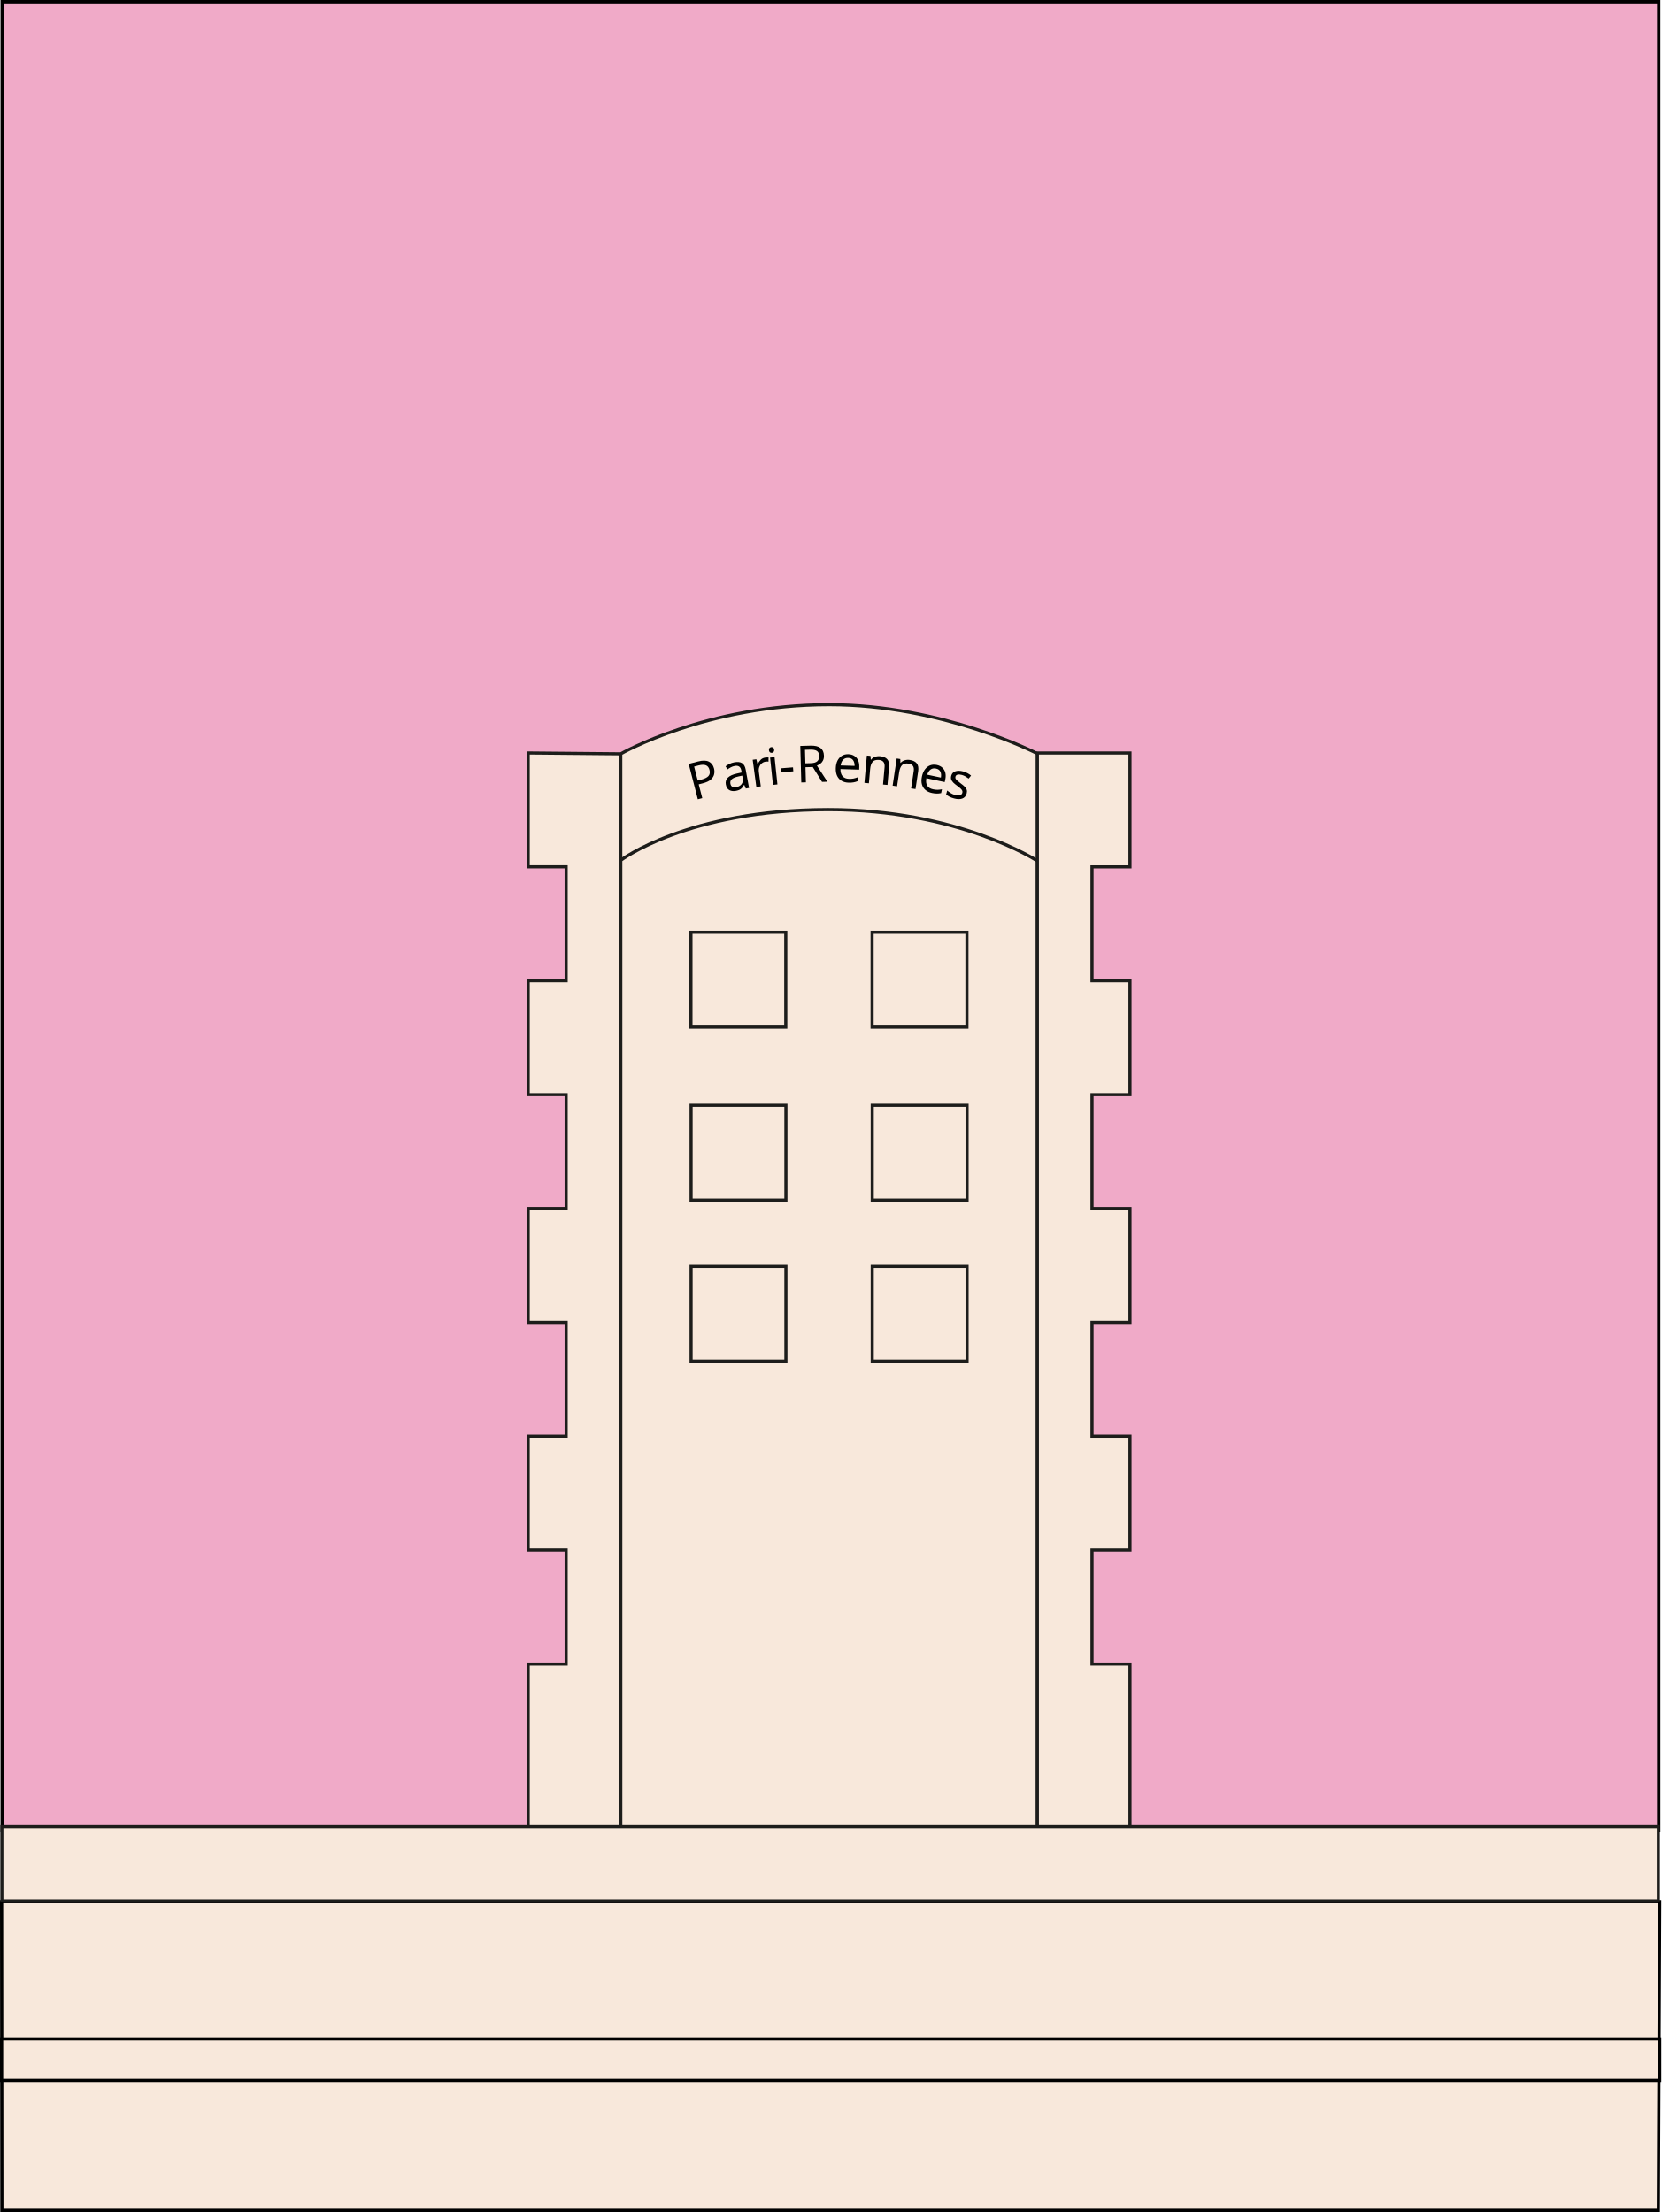
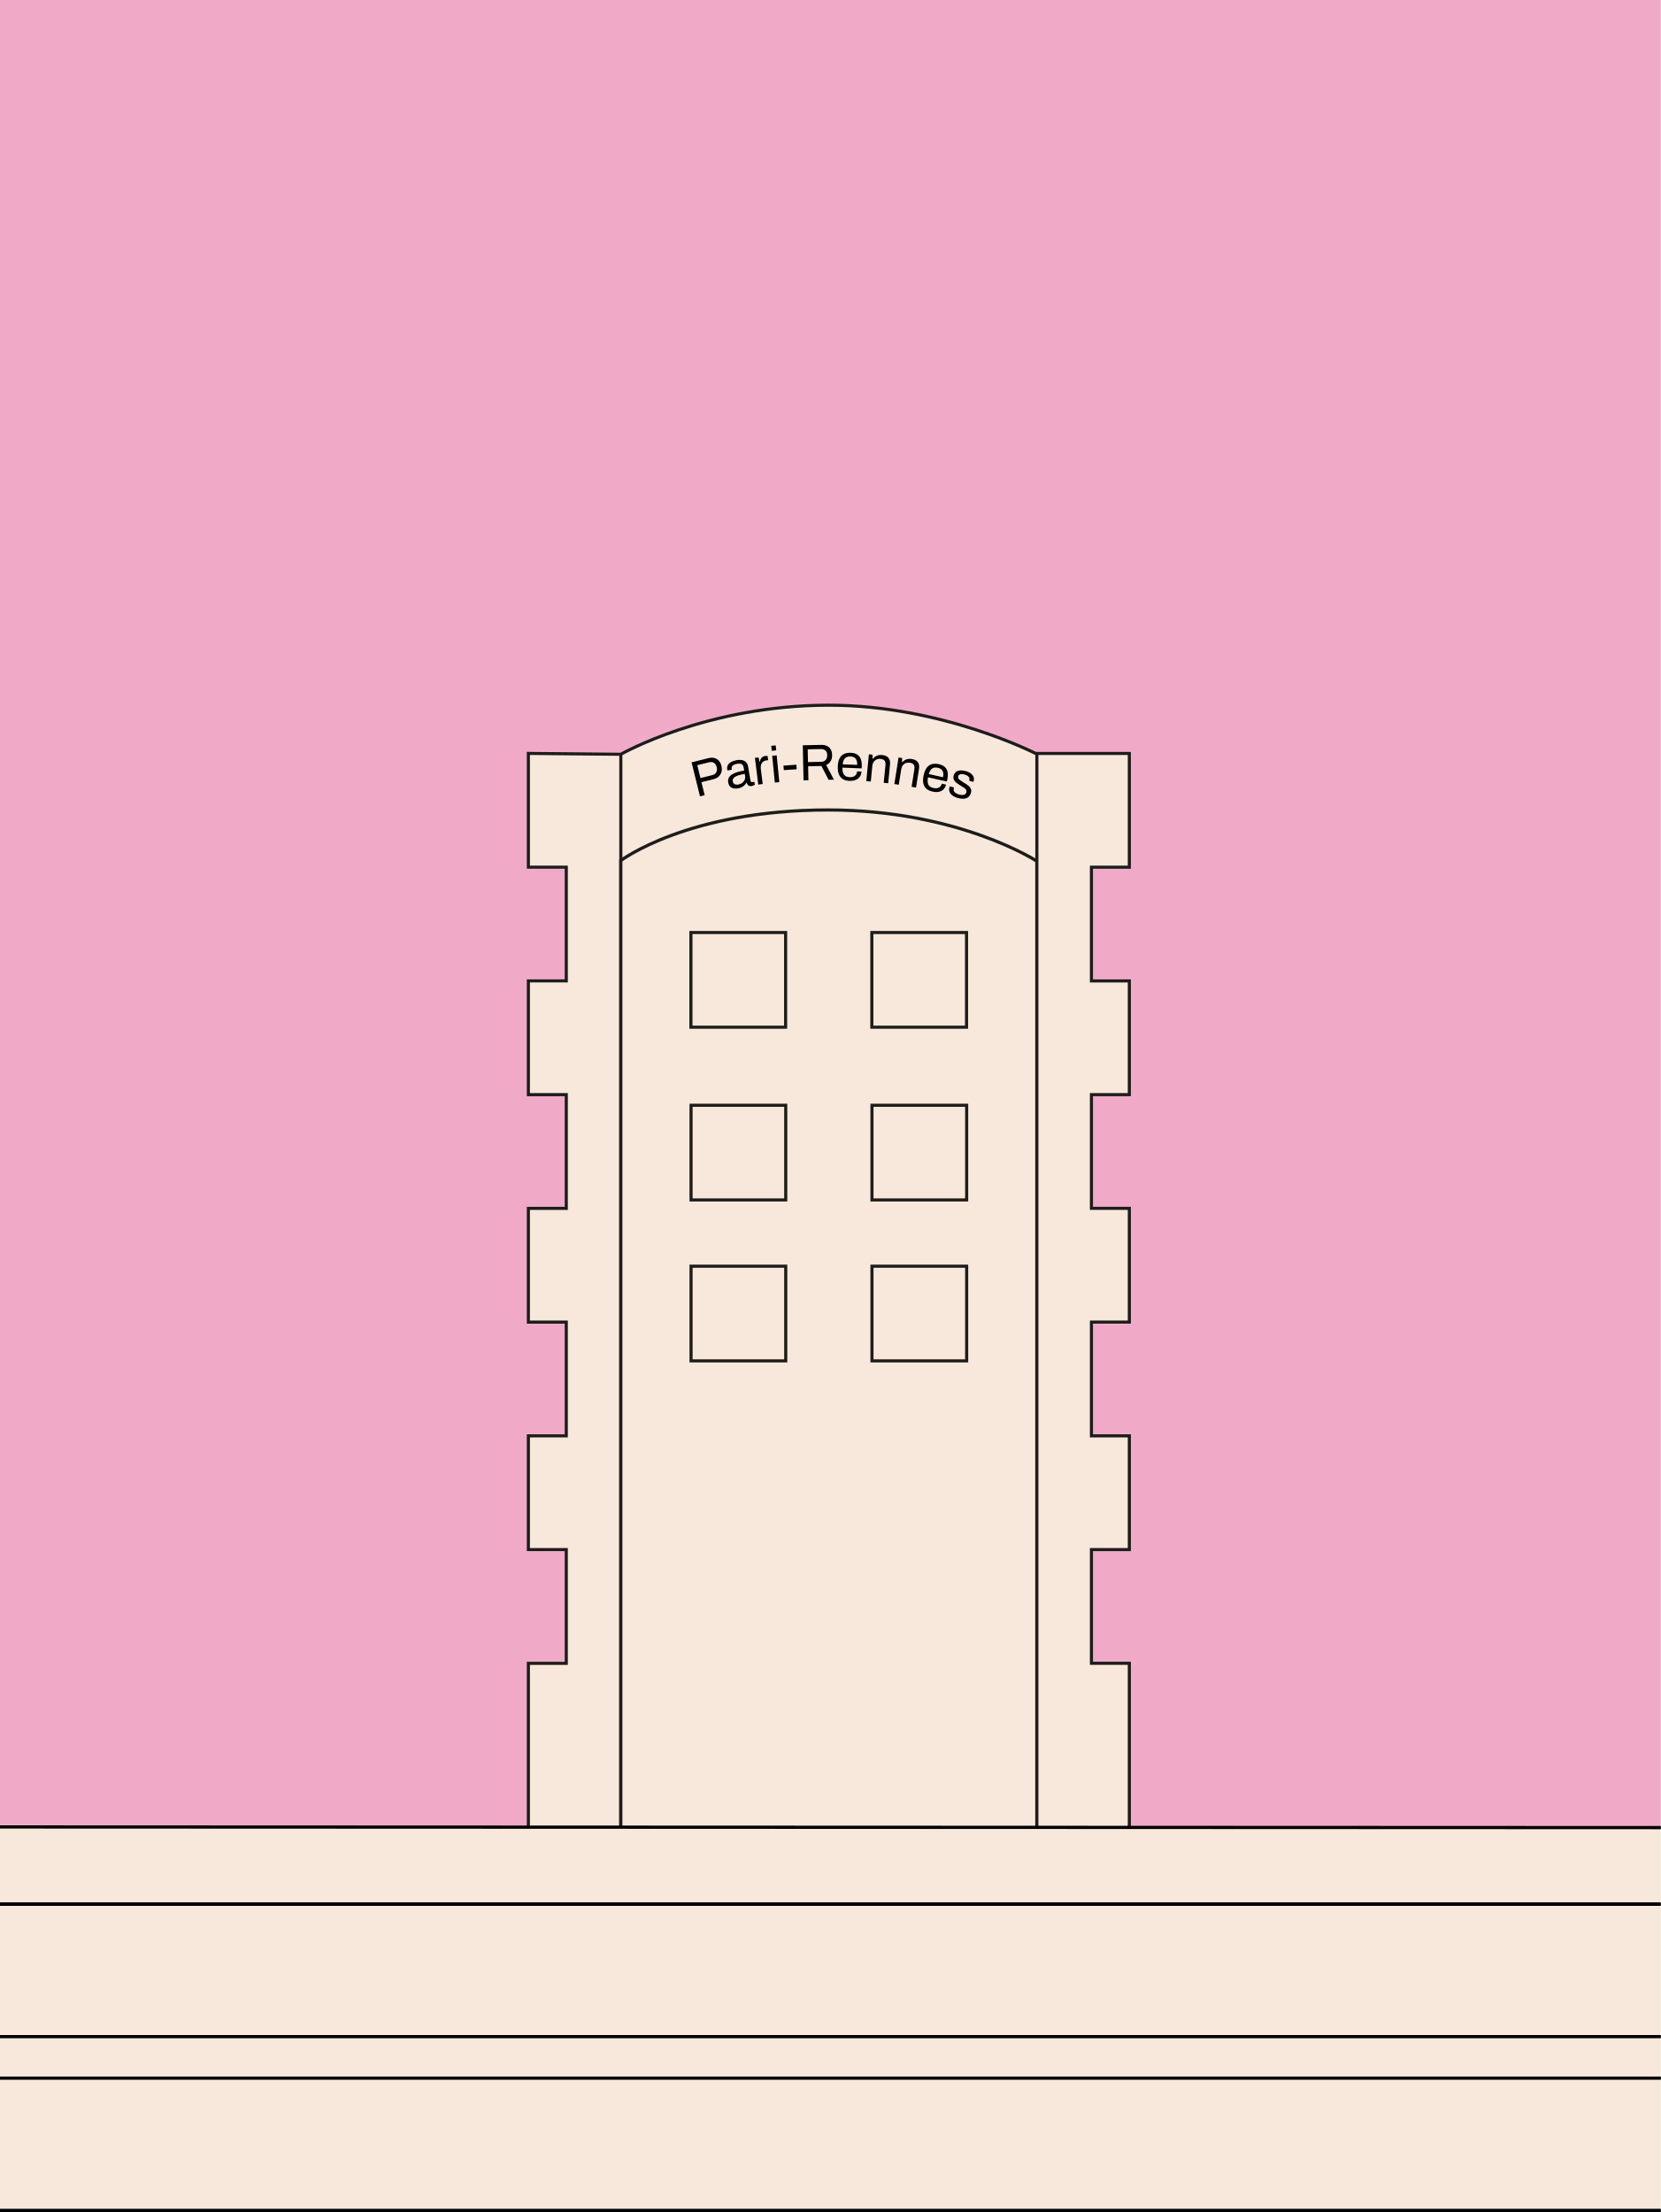
- <svg xmlns="http://www.w3.org/2000/svg" id="Calque_1" viewBox="0 0 519.5 691.86">
+ <svg xmlns="http://www.w3.org/2000/svg" id="Calque_1" viewBox="0 0 520.06 692.74">
  <defs>
-     <style>.cls-1{font-family:ArchivoRoman-Regular, Archivo;font-size:16px;font-variation-settings:'wght' 400, 'wdth' 100;}.cls-2{stroke-width:.97px;}.cls-2,.cls-3{stroke:#1d1d1b;}.cls-2,.cls-3,.cls-4,.cls-5{fill:#f8e8db;}.cls-2,.cls-3,.cls-4,.cls-5,.cls-6{stroke-miterlimit:10;}.cls-3,.cls-4{stroke-width:1px;}.cls-4,.cls-5,.cls-6{stroke:#000;}.cls-6{fill:#f0aac8;stroke-width:1.06px;}</style>
+     <style>.cls-1{stroke-width:.97px;}.cls-1,.cls-2{stroke:#1d1d1b;}.cls-1,.cls-2,.cls-3,.cls-4{stroke-miterlimit:10;}.cls-1,.cls-2,.cls-3,.cls-5{fill:#f8e8db;}.cls-3,.cls-4{stroke:#000;}.cls-4{fill:none;}.cls-6,.cls-5,.cls-7{stroke-width:0px;}.cls-7{fill:#f0aac8;}</style>
  </defs>
-   <rect class="cls-6" x=".69" y=".53" width="518" height="572.03" />
-   <path class="cls-2" d="M194.12,235.52v336.93h-28.95s0-16.36,0-16.36v-35.62h11.87s0-35.62,0-35.62h-11.87v-35.62h11.87s0-35.62,0-35.62h-11.87v-35.62h11.87s0-35.62,0-35.62h-11.87v-35.62h11.87s0-35.62,0-35.62h-11.87v-35.62s28.95.27,28.95.27c0,0,26.82-15.37,65.14-15.37,35.63,0,65.14,15.31,65.14,15.31v34.97s-123.34,1.91-123.34,1.91l-6.94-.18" />
-   <path class="cls-3" d="M324.39,572.92l-130.28-.48v-303.36s20.9-15.85,64.9-15.85c40.91,0,65.38,16.04,65.38,16.04v303.65Z" />
-   <polygon class="cls-2" points="324.4 235.52 324.4 572.44 353.35 572.44 353.35 556.09 353.35 520.47 341.48 520.47 341.48 484.85 353.35 484.85 353.35 449.23 341.48 449.23 341.48 413.61 353.35 413.61 353.35 377.99 341.48 377.99 341.48 342.37 353.35 342.37 353.35 306.76 341.48 306.76 341.48 271.14 353.35 271.14 353.35 235.52 324.4 235.52" />
-   <rect class="cls-2" x="216.07" y="291.61" width="29.65" height="29.65" />
-   <rect class="cls-2" x="272.72" y="291.61" width="29.65" height="29.65" />
-   <rect class="cls-2" x="216.11" y="345.7" width="29.65" height="29.65" />
-   <rect class="cls-2" x="272.76" y="345.7" width="29.65" height="29.65" />
-   <rect class="cls-2" x="216.11" y="396.1" width="29.65" height="29.65" />
-   <rect class="cls-2" x="272.76" y="396.1" width="29.65" height="29.65" />
-   <text class="cls-1" transform="translate(216.72 250.38) rotate(-14.48)">
-     <tspan x="0" y="0">P</tspan>
-   </text>
-   <text class="cls-1" transform="translate(226.68 247.84) rotate(-10.42)">
-     <tspan x="0" y="0">a</tspan>
-   </text>
-   <text class="cls-1" transform="translate(235.17 246.32) rotate(-7.66)">
-     <tspan x="0" y="0">r</tspan>
-   </text>
-   <text class="cls-1" transform="translate(240.36 245.63) rotate(-6.02)">
-     <tspan x="0" y="0">i</tspan>
-   </text>
-   <text class="cls-1" transform="translate(243.86 245.25) rotate(-4.44)">
-     <tspan x="0" y="0">-</tspan>
-   </text>
-   <text class="cls-1" transform="translate(249.03 244.77) rotate(-1.6)">
-     <tspan x="0" y="0">R</tspan>
-   </text>
-   <text class="cls-1" transform="translate(260.35 244.48) rotate(1.8)">
-     <tspan x="0" y="0">e</tspan>
-   </text>
-   <text class="cls-1" transform="translate(268.96 244.74) rotate(5.09)">
-     <tspan x="0" y="0">n</tspan>
-   </text>
-   <text class="cls-1" transform="translate(277.79 245.52) rotate(8.53)">
-     <tspan x="0" y="0">n</tspan>
-   </text>
-   <text class="cls-1" transform="translate(286.56 246.83) rotate(12.03)">
-     <tspan x="0" y="0">e</tspan>
-   </text>
-   <text class="cls-1" transform="translate(294.96 248.63) rotate(15.48)">
-     <tspan x="0" y="0">s</tspan>
-   </text>
-   <polygon class="cls-4" points="518.58 691.36 .58 691.36 .5 594.75 519 594.75 518.58 691.36" />
-   <rect class="cls-5" x=".5" y="637.75" width="518.5" height="13" />
-   <rect class="cls-2" x=".58" y="571.36" width="518" height="23.15" />
+   <rect class="cls-7" x="0" width="520.06" height="573" />
+   <path class="cls-1" d="M194.4,235.96v336.93h-28.95v-51.98h11.87v-35.62h-11.87v-35.62h11.87v-35.62h-11.87v-35.62h11.87v-35.62h-11.87v-35.62h11.87v-35.62h-11.87v-35.62l28.95.27s26.82-15.37,65.14-15.37c35.63,0,65.14,15.31,65.14,15.31v34.97l-123.34,1.91-6.94-.18" />
+   <path class="cls-2" d="M324.67,573.35l-130.28-.48v-303.36s20.9-15.85,64.9-15.85c40.91,0,65.38,16.04,65.38,16.04v303.65h0Z" />
+   <polygon class="cls-1" points="324.68 235.96 324.68 572.88 353.63 572.88 353.63 556.53 353.63 520.9 341.76 520.9 341.76 485.29 353.63 485.29 353.63 449.67 341.76 449.67 341.76 414.04 353.63 414.04 353.63 378.42 341.76 378.42 341.76 342.81 353.63 342.81 353.63 307.2 341.76 307.2 341.76 271.58 353.63 271.58 353.63 235.96 324.68 235.96" />
+   <rect class="cls-1" x="216.35" y="292.04" width="29.65" height="29.65" />
+   <rect class="cls-1" x="273" y="292.04" width="29.65" height="29.65" />
+   <rect class="cls-1" x="216.39" y="346.14" width="29.65" height="29.65" />
+   <rect class="cls-1" x="273.04" y="346.14" width="29.65" height="29.65" />
+   <rect class="cls-1" x="216.39" y="396.54" width="29.65" height="29.65" />
+   <rect class="cls-1" x="273.04" y="396.54" width="29.65" height="29.65" />
+   <polyline class="cls-5" points="0 572.09 520.06 572.09 520.06 692.24 0 692.63" />
+   <line class="cls-4" x1="520.06" y1="692.24" x2="0" y2="692.24" />
+   <line class="cls-3" x1="0" y1="596.32" x2="519.78" y2="596.32" />
+   <line class="cls-4" x1="0" y1="637.82" x2="520.06" y2="637.82" />
+   <line class="cls-3" x1="520.06" y1="650.82" x2="0" y2="650.82" />
+   <line class="cls-3" x1="0" y1="596.32" x2="519.78" y2="596.32" />
+   <line class="cls-4" x1="520.06" y1="596.32" x2="0" y2="596.32" />
+   <line class="cls-4" x1="0" y1="572.15" x2="520.06" y2="572.36" />
+   <path class="cls-6" d="M219.19,249.39l-2.64-10.65,5.26-1.3c.74-.18,1.38-.2,1.93-.04.55.15,1.01.44,1.38.87.36.43.62.96.78,1.6.16.65.17,1.26.02,1.83-.14.57-.43,1.05-.85,1.46-.42.4-.98.69-1.66.86l-3.77.93,1.01,4.08-1.48.37ZM219.33,243.67l3.68-.91c.58-.14,1-.44,1.26-.89.26-.45.31-.99.15-1.62-.11-.42-.27-.76-.48-1.02-.22-.25-.48-.43-.8-.52-.32-.09-.69-.08-1.12.02l-3.68.91,1,4.02Z" />
+   <path class="cls-6" d="M231.05,246.91c-.3.05-.62.07-.93.05s-.62-.09-.91-.21-.54-.32-.75-.59c-.21-.27-.35-.63-.43-1.09-.1-.57-.04-1.06.17-1.47.21-.42.54-.77.99-1.06.45-.29,1.01-.53,1.67-.73.66-.2,1.38-.36,2.17-.5l-.17-.95c-.05-.3-.15-.56-.29-.76-.14-.2-.36-.34-.65-.41-.29-.07-.68-.07-1.17.02-.47.08-.84.21-1.1.38-.26.17-.42.36-.5.57-.08.21-.1.43-.06.66l.04.24-1.34.23c-.02-.05-.03-.1-.04-.15,0-.05-.02-.12-.03-.19-.09-.5-.02-.95.2-1.34.22-.39.57-.72,1.04-.98.47-.26,1.04-.45,1.69-.56.69-.12,1.29-.12,1.79,0s.9.34,1.2.67c.3.33.5.75.59,1.26l.78,4.49c.03.2.11.33.21.39.11.06.23.08.37.06l.61-.11.16.91c-.14.09-.29.17-.46.25-.17.08-.37.14-.6.18-.27.05-.51.03-.71-.05s-.36-.21-.49-.39-.23-.38-.3-.62l-.11.02c-.14.29-.34.57-.6.81-.26.25-.55.45-.89.62s-.72.29-1.14.36ZM231.19,245.68c.34-.06.64-.17.93-.32s.52-.35.72-.59c.2-.23.34-.5.43-.8s.11-.61.05-.93l-.12-.69c-.85.15-1.57.32-2.15.52-.58.2-1.01.45-1.29.75s-.38.67-.3,1.11c.05.28.15.5.31.66.16.16.36.26.61.31.25.05.52.05.83,0Z" />
+   <path class="cls-6" d="M237.44,245.69l-1.05-8.35,1.13-.14.3,1.37h.11c.05-.29.14-.56.25-.81s.29-.48.53-.66c.24-.19.54-.3.91-.35.16-.02.31-.03.44-.02s.24.03.3.05l.16,1.29-.52.07c-.36.04-.66.15-.91.3-.24.16-.44.35-.58.6-.14.24-.23.52-.27.84-.04.32-.04.65,0,1l.59,4.65-1.4.18Z" />
+   <path class="cls-6" d="M241.65,235.13l-.15-1.56,1.4-.14.15,1.56-1.4.14ZM242.62,245.08l-.82-8.38,1.4-.14.82,8.38-1.4.14Z" />
+   <path class="cls-6" d="M245.43,241.19l-.1-1.42,4.04-.28.1,1.42-4.04.28Z" />
+   <path class="cls-6" d="M251.61,244.37l-.23-10.97,5.77-.12c.75-.02,1.37.11,1.87.37.5.26.88.63,1.14,1.11.25.48.39,1.04.4,1.66.02.76-.14,1.41-.47,1.96-.33.55-.79.95-1.38,1.2l2.4,4.59-1.66.04-2.23-4.32-4.17.09.09,4.37-1.52.03ZM253.01,238.67l4.11-.09c.61-.01,1.08-.21,1.42-.59.34-.38.5-.9.49-1.55,0-.41-.09-.75-.25-1.02-.16-.27-.38-.49-.67-.63s-.65-.22-1.08-.21l-4.11.09.08,4Z" />
+   <path class="cls-6" d="M266,244.55c-.83-.03-1.53-.22-2.08-.55s-.97-.84-1.24-1.5c-.27-.66-.38-1.49-.34-2.5.04-1.01.22-1.84.54-2.47.32-.63.77-1.1,1.36-1.39.59-.29,1.31-.42,2.18-.39.79.03,1.44.21,1.96.53.52.32.91.79,1.15,1.41.25.61.35,1.37.32,2.28l-.03.67-6.04-.24c0,.67.07,1.23.23,1.67.16.44.41.76.75.97.34.21.78.33,1.32.35.36.01.68-.02.96-.1.28-.08.51-.2.7-.36.19-.16.34-.36.45-.59s.17-.48.19-.76l1.38.05c-.03.45-.13.86-.3,1.23s-.42.69-.74.94-.71.45-1.16.58c-.45.13-.97.19-1.54.16ZM263.85,239.36l4.56.18c.02-.47-.02-.87-.11-1.19-.09-.32-.24-.59-.42-.8s-.41-.37-.67-.47-.55-.16-.88-.17c-.49-.02-.91.05-1.26.22-.35.17-.62.43-.82.8s-.33.84-.39,1.43Z" />
+   <path class="cls-6" d="M271.26,244.62l.82-8.38,1.13.11v1.27s.12.01.12.01c.26-.32.54-.57.84-.75s.63-.31.99-.38.73-.08,1.12-.04c.53.05.99.19,1.37.41.38.22.67.54.85.97.19.43.25.98.18,1.67l-.56,5.78-1.4-.14.55-5.59c.03-.35.02-.64-.05-.87-.07-.23-.17-.42-.32-.56-.14-.14-.32-.25-.53-.33-.21-.07-.45-.12-.72-.15-.39-.04-.77.02-1.14.18-.37.16-.67.41-.92.75-.24.34-.39.76-.44,1.26l-.48,4.92-1.4-.14Z" />
+   <path class="cls-6" d="M280.05,245.54l1.32-8.31,1.12.18-.07,1.27.11.02c.27-.3.57-.54.88-.7.31-.17.65-.27,1.01-.32.36-.04.73-.04,1.12.02.53.08.97.25,1.34.49.37.24.63.58.79,1.02s.19,1,.08,1.68l-.91,5.74-1.39-.22.88-5.55c.05-.35.05-.64,0-.88-.05-.24-.15-.43-.28-.58-.13-.15-.3-.27-.51-.36-.21-.09-.44-.15-.71-.19-.39-.06-.77-.03-1.15.11-.38.13-.7.36-.96.69-.26.33-.43.74-.51,1.23l-.78,4.88-1.39-.22Z" />
+   <path class="cls-6" d="M292.02,247.91c-.81-.18-1.46-.49-1.95-.92-.49-.43-.81-1-.95-1.7-.15-.7-.11-1.54.11-2.52.22-.99.54-1.77.97-2.33.43-.57.96-.94,1.59-1.12.63-.18,1.37-.18,2.21,0,.77.17,1.38.46,1.84.88.45.41.75.94.88,1.59.13.65.1,1.41-.09,2.3l-.15.66-5.9-1.31c-.12.66-.15,1.22-.07,1.68s.27.82.57,1.09.71.46,1.23.58c.35.08.67.1.96.07s.54-.11.76-.23c.22-.13.4-.29.55-.5.14-.21.25-.45.32-.71l1.34.3c-.11.44-.28.82-.52,1.16s-.54.6-.9.79c-.36.19-.77.31-1.24.36s-.99,0-1.55-.12ZM290.83,242.42l4.45.99c.1-.46.14-.86.1-1.19-.04-.33-.13-.62-.28-.86-.15-.24-.34-.43-.58-.58-.24-.15-.51-.25-.84-.33-.48-.11-.91-.11-1.28,0-.37.1-.69.32-.95.64s-.47.77-.64,1.33Z" />
+   <path class="cls-6" d="M299.96,249.93c-.55-.16-1.02-.36-1.41-.59-.39-.23-.69-.5-.91-.79-.21-.29-.35-.61-.41-.95-.06-.34-.03-.7.08-1.08.01-.05.03-.1.04-.15.01-.05.03-.08.05-.11l1.34.38s-.04.07-.05.1c0,.03-.02.06-.03.09-.09.36-.08.67.04.93.12.26.33.47.62.64.29.17.64.32,1.03.43.34.1.66.14.98.14.31,0,.58-.07.8-.2s.37-.33.45-.61c.1-.34.06-.63-.11-.87-.17-.24-.42-.47-.75-.67-.33-.21-.67-.42-1.03-.65-.3-.19-.6-.38-.9-.59s-.55-.43-.76-.67c-.21-.24-.36-.51-.45-.82-.08-.31-.07-.66.05-1.06.1-.36.27-.66.5-.89.23-.23.51-.41.84-.52.33-.12.71-.17,1.13-.15.42.02.88.09,1.36.23.51.15.95.33,1.3.56.35.22.63.47.82.75.2.28.32.57.37.86.05.3.03.59-.06.89-.02.06-.03.12-.05.18-.02.06-.03.1-.05.13l-1.32-.38.05-.17c.06-.21.06-.42,0-.64s-.19-.43-.42-.62c-.23-.19-.57-.36-1.03-.49-.3-.09-.56-.14-.79-.15s-.43,0-.6.06c-.17.06-.31.14-.42.25-.11.11-.19.24-.23.41-.08.27-.05.5.08.69.13.19.33.38.6.55.27.18.55.37.86.58.33.21.67.42,1.01.63.34.22.65.45.91.7s.45.55.56.88c.11.34.1.74-.04,1.2-.12.43-.31.78-.57,1.05s-.56.46-.92.58-.76.17-1.19.15c-.43-.02-.89-.1-1.37-.24Z" />
</svg>
